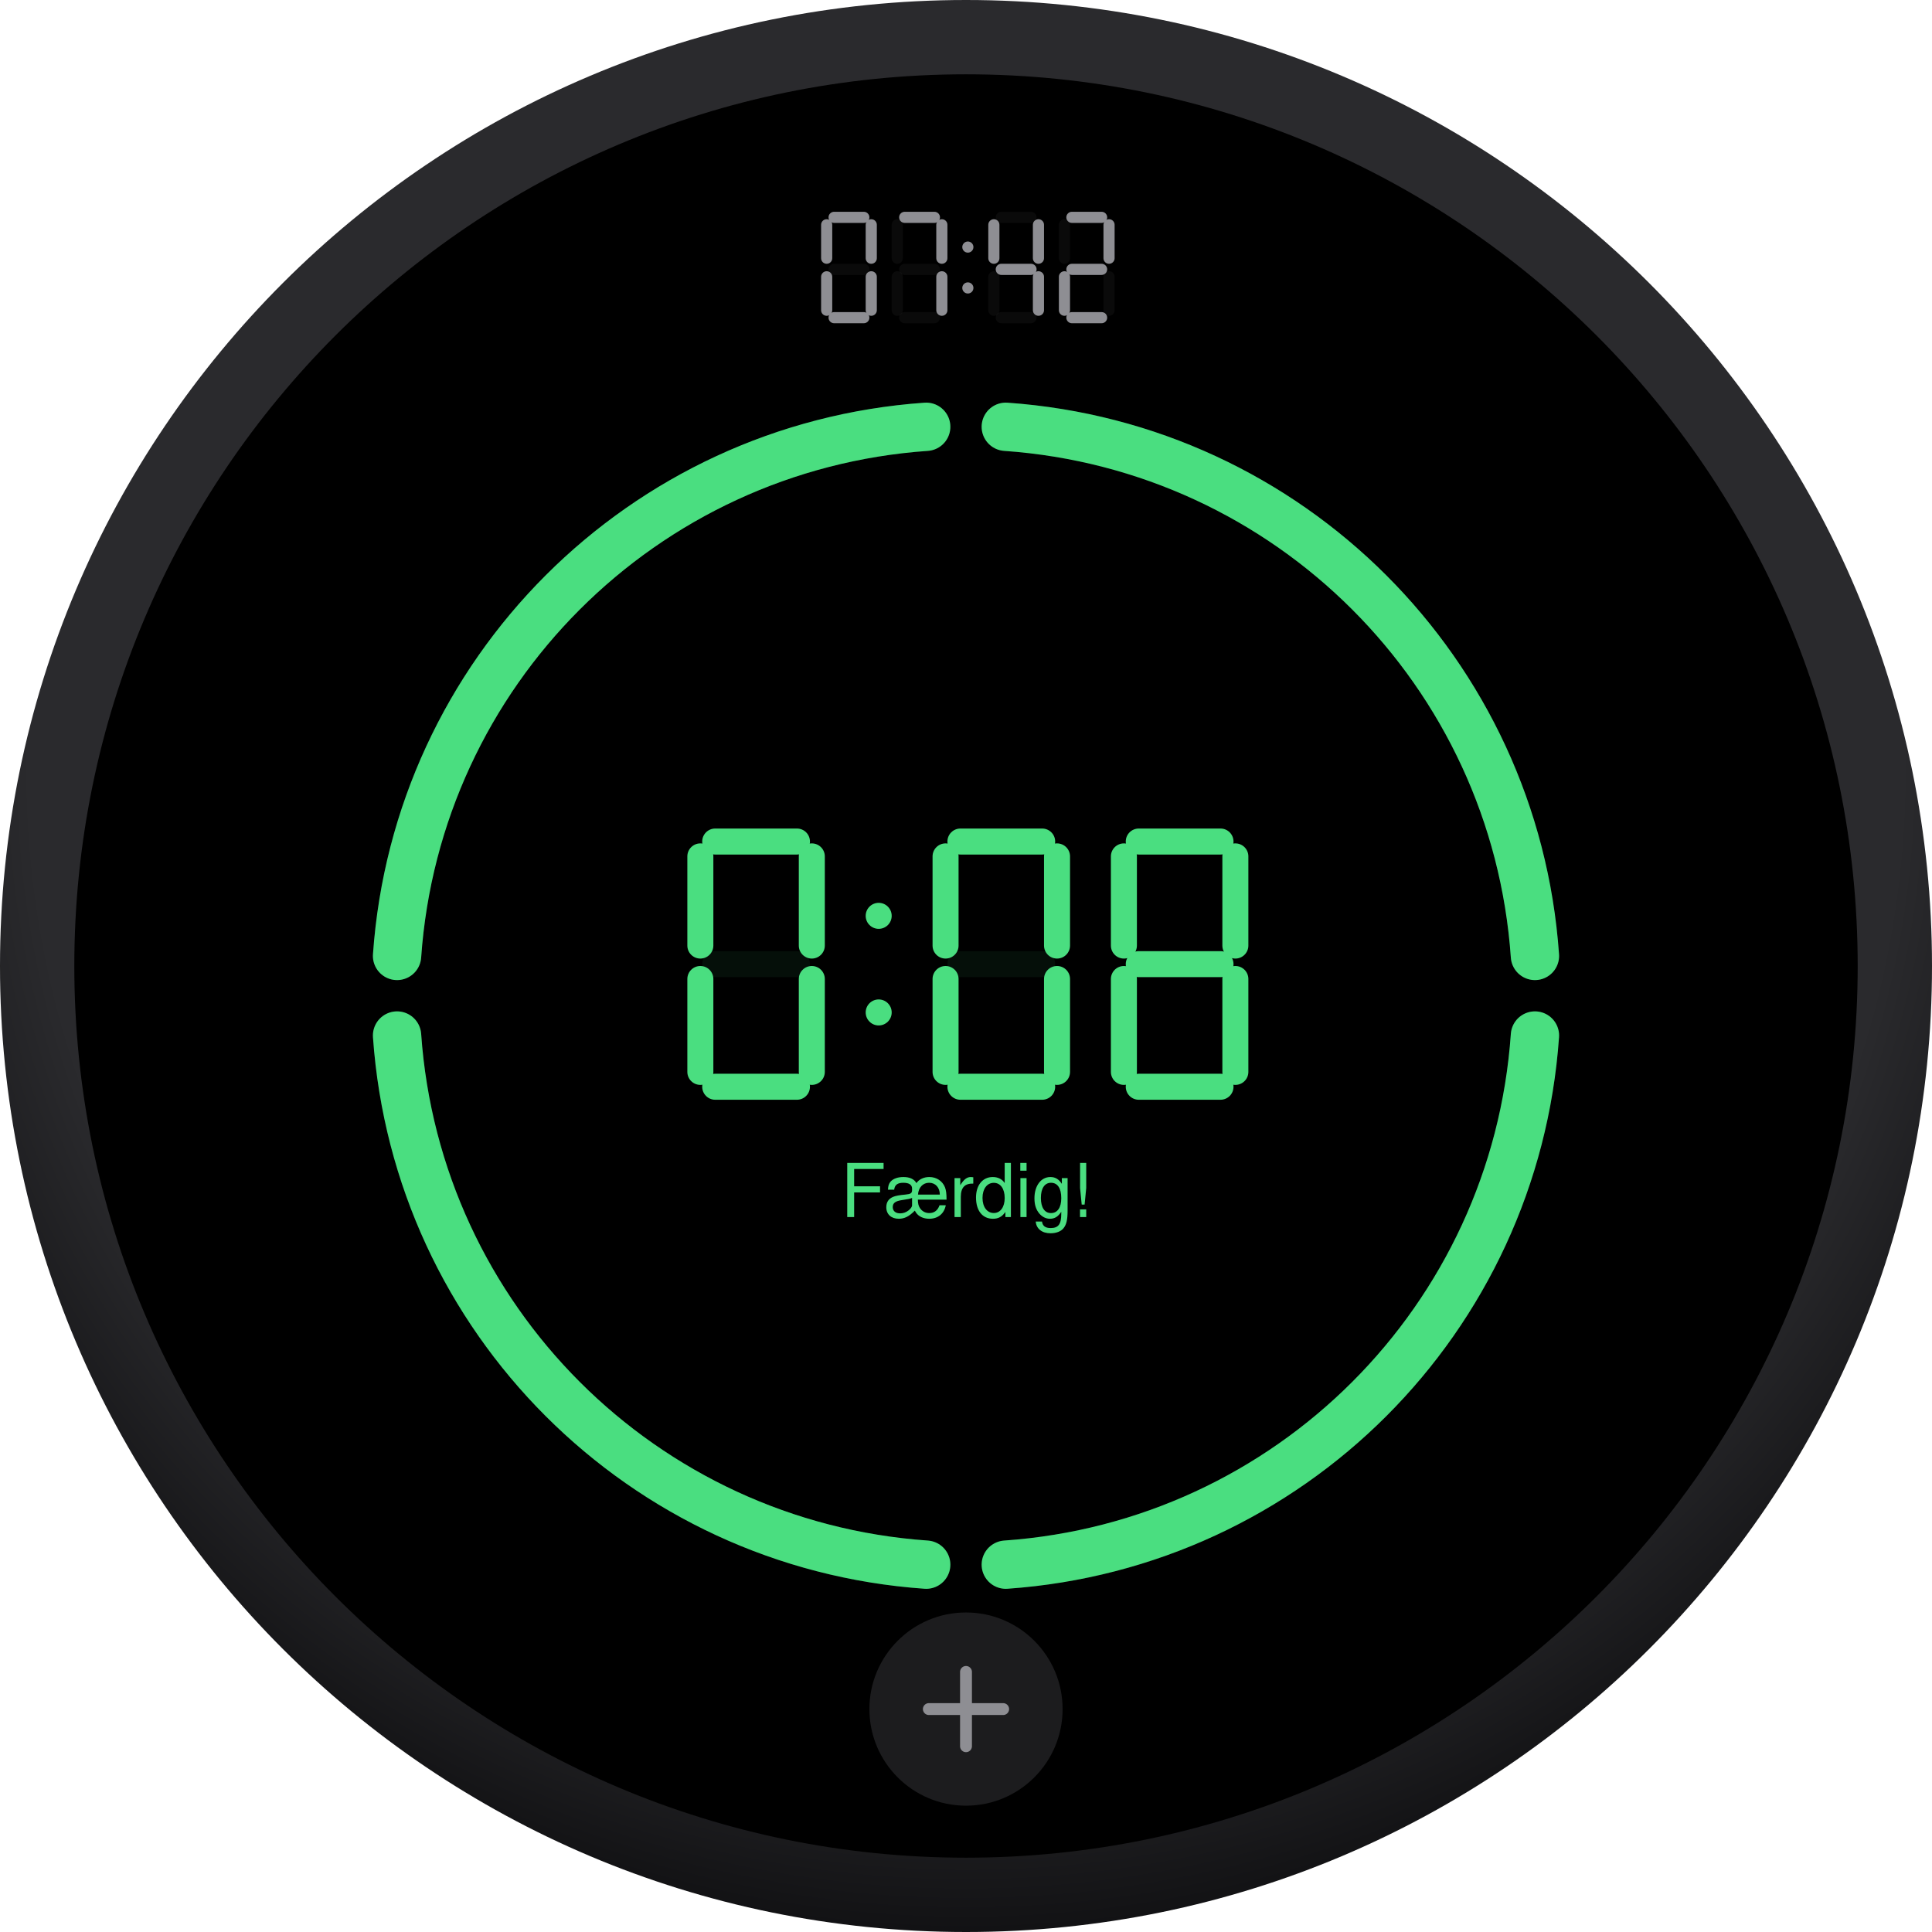
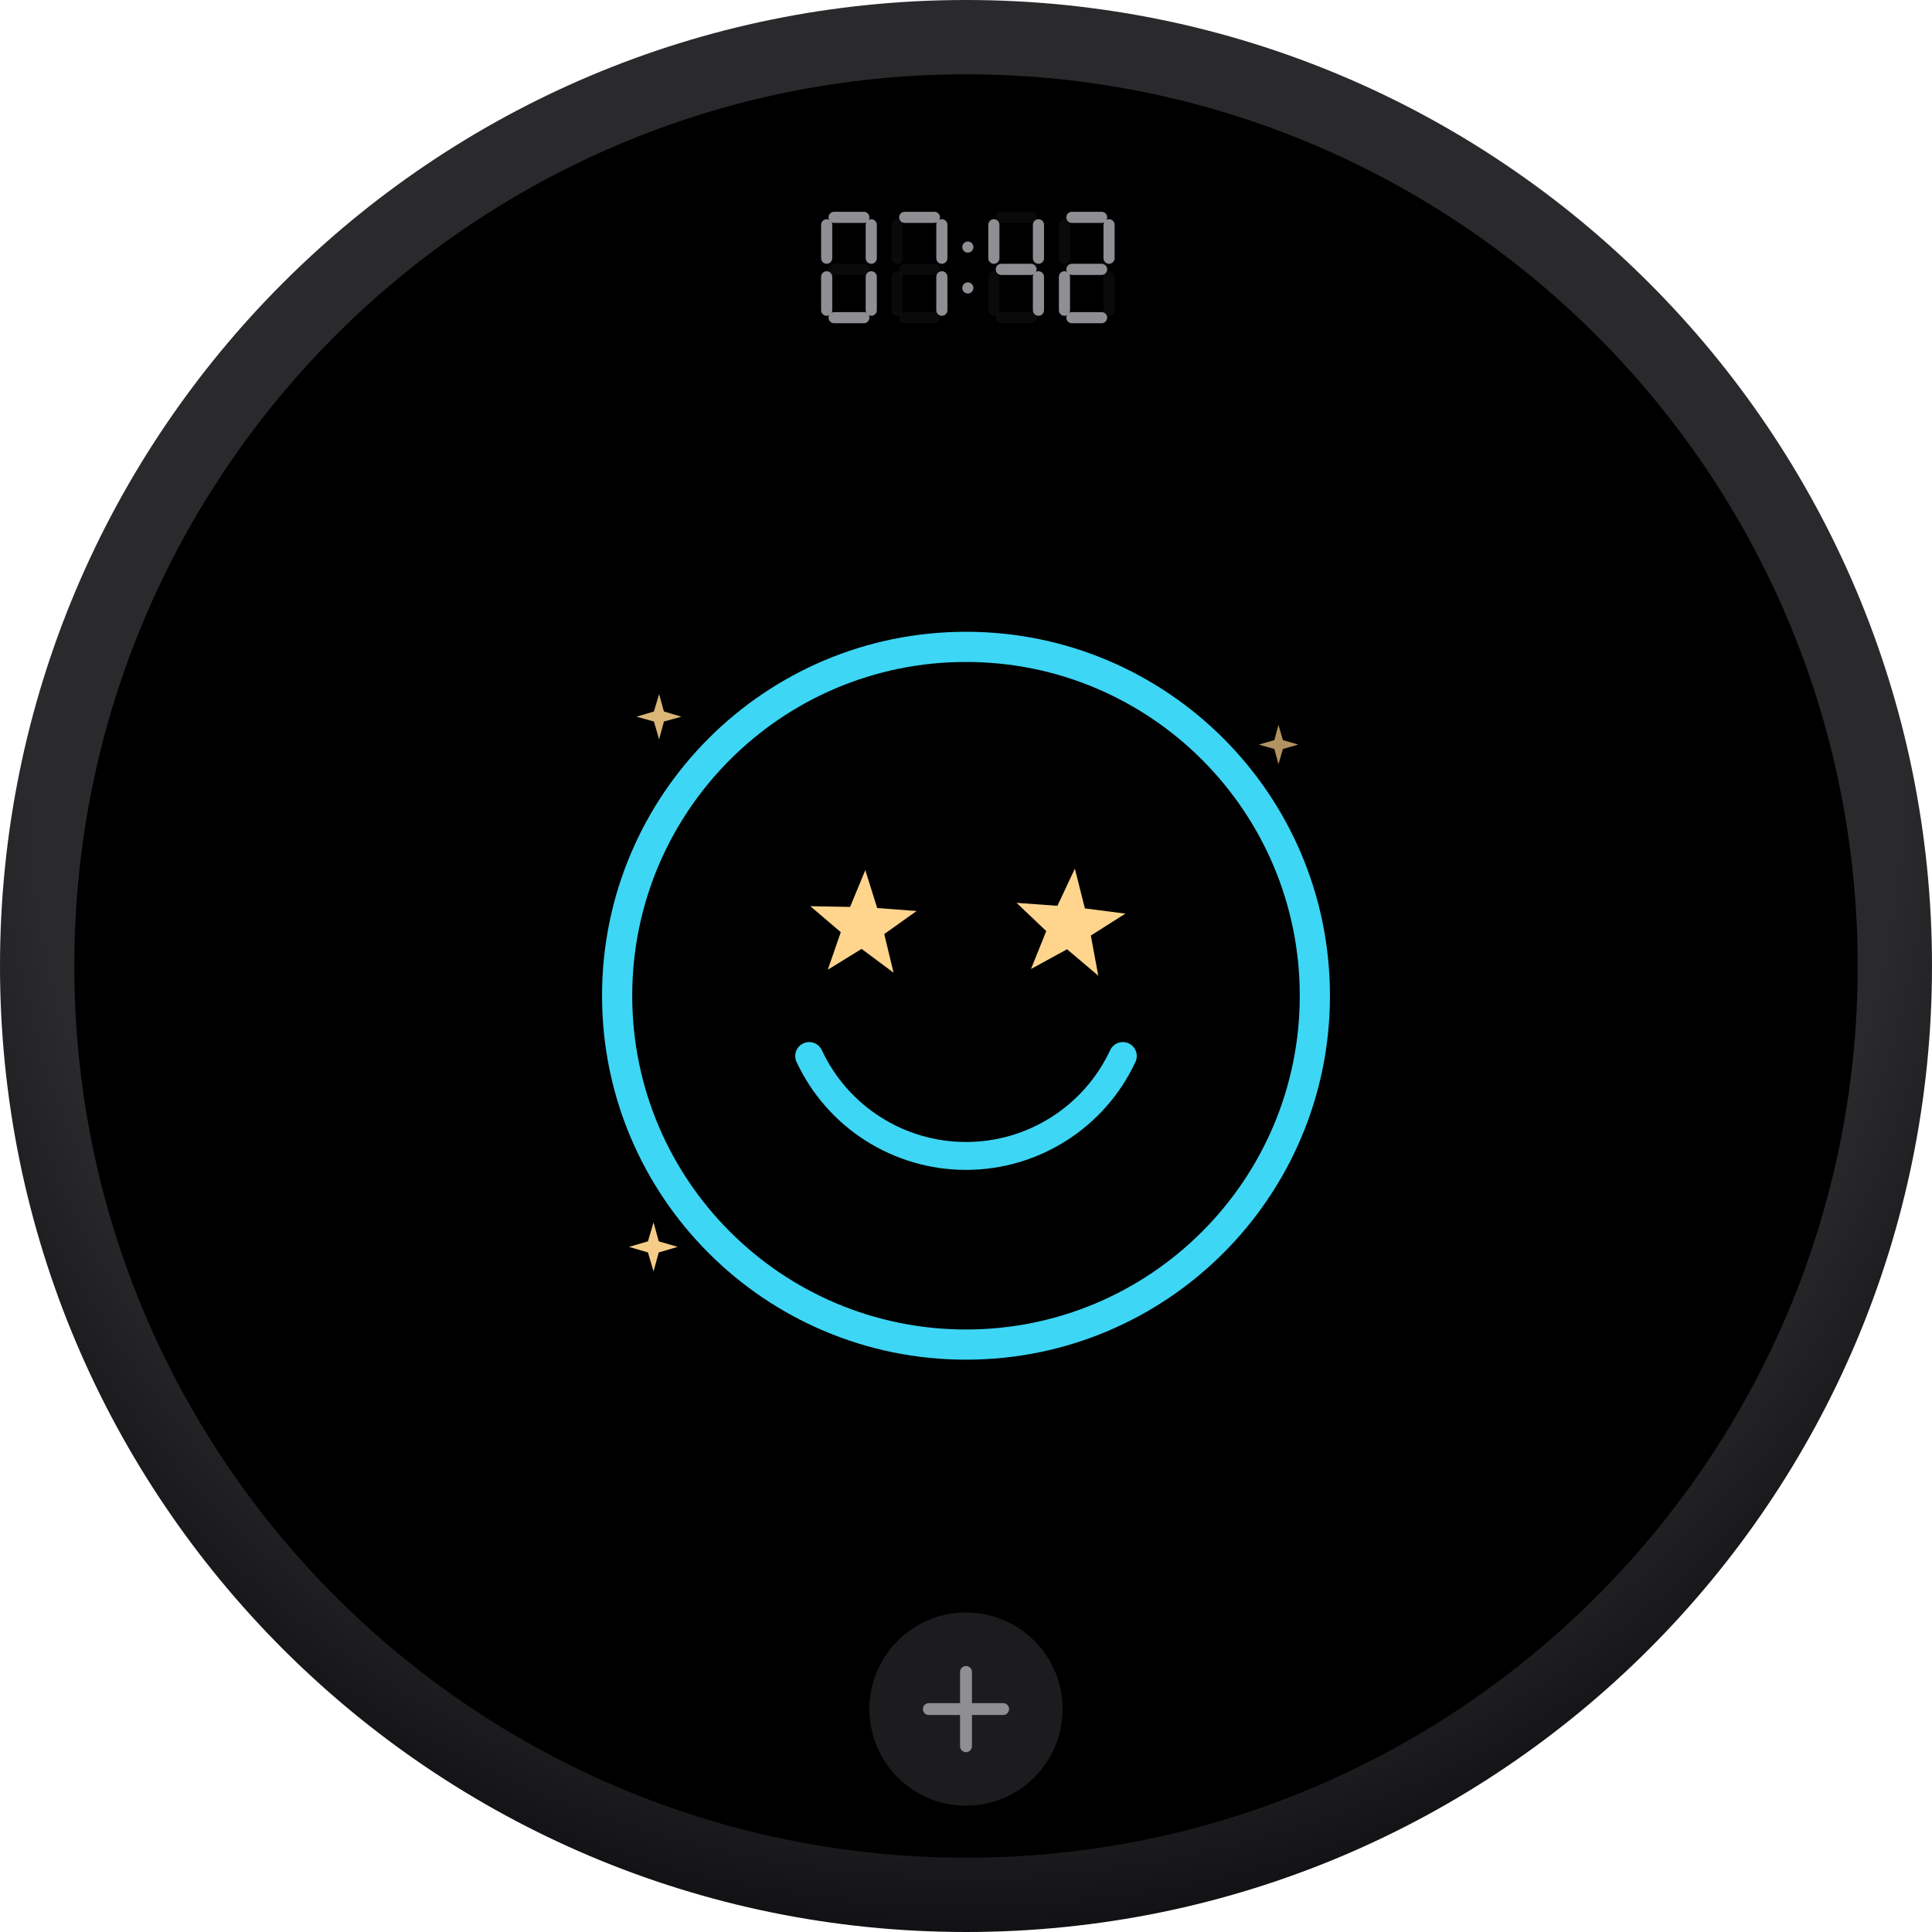
<svg xmlns="http://www.w3.org/2000/svg" width="520" height="520" viewBox="0 0 520 520">
  <defs>
    <clipPath id="screen">
      <circle cx="240" cy="240" r="240" />
    </clipPath>
    <radialGradient id="bezel" cx="50%" cy="40%" r="60%">
      <stop offset="80%" stop-color="#2A2A2D" />
      <stop offset="100%" stop-color="#111113" />
    </radialGradient>
  </defs>
  <circle cx="260" cy="260" r="260" fill="url(#bezel)" />
  <g transform="translate(20 20)" clip-path="url(#screen)">
    <rect width="480" height="480" fill="#000" />
    <rect x="203" y="37" width="11" height="3" rx="1.5" fill="#8e8e93" fill-opacity="1.000" />
    <rect x="213" y="39" width="3" height="12" rx="1.5" fill="#8e8e93" fill-opacity="1.000" />
    <rect x="213" y="53" width="3" height="12" rx="1.5" fill="#8e8e93" fill-opacity="1.000" />
    <rect x="203" y="64" width="11" height="3" rx="1.5" fill="#8e8e93" fill-opacity="1.000" />
    <rect x="201" y="53" width="3" height="12" rx="1.5" fill="#8e8e93" fill-opacity="1.000" />
    <rect x="201" y="39" width="3" height="12" rx="1.5" fill="#8e8e93" fill-opacity="1.000" />
    <rect x="203" y="51" width="11" height="3" rx="1.5" fill="#8e8e93" fill-opacity="0.071" />
    <rect x="222" y="37" width="11" height="3" rx="1.5" fill="#8e8e93" fill-opacity="1.000" />
    <rect x="232" y="39" width="3" height="12" rx="1.5" fill="#8e8e93" fill-opacity="1.000" />
    <rect x="232" y="53" width="3" height="12" rx="1.5" fill="#8e8e93" fill-opacity="1.000" />
    <rect x="222" y="64" width="11" height="3" rx="1.5" fill="#8e8e93" fill-opacity="0.071" />
    <rect x="220" y="53" width="3" height="12" rx="1.5" fill="#8e8e93" fill-opacity="0.071" />
    <rect x="220" y="39" width="3" height="12" rx="1.5" fill="#8e8e93" fill-opacity="0.071" />
    <rect x="222" y="51" width="11" height="3" rx="1.5" fill="#8e8e93" fill-opacity="0.071" />
    <rect x="239" y="45" width="3" height="3" rx="1.5" fill="#8e8e93" fill-opacity="1.000" />
    <rect x="239" y="56" width="3" height="3" rx="1.5" fill="#8e8e93" fill-opacity="1.000" />
    <rect x="248" y="37" width="11" height="3" rx="1.5" fill="#8e8e93" fill-opacity="0.071" />
    <rect x="258" y="39" width="3" height="12" rx="1.5" fill="#8e8e93" fill-opacity="1.000" />
    <rect x="258" y="53" width="3" height="12" rx="1.5" fill="#8e8e93" fill-opacity="1.000" />
    <rect x="248" y="64" width="11" height="3" rx="1.5" fill="#8e8e93" fill-opacity="0.071" />
    <rect x="246" y="53" width="3" height="12" rx="1.5" fill="#8e8e93" fill-opacity="0.071" />
    <rect x="246" y="39" width="3" height="12" rx="1.5" fill="#8e8e93" fill-opacity="1.000" />
    <rect x="248" y="51" width="11" height="3" rx="1.5" fill="#8e8e93" fill-opacity="1.000" />
    <rect x="267" y="37" width="11" height="3" rx="1.5" fill="#8e8e93" fill-opacity="1.000" />
    <rect x="277" y="39" width="3" height="12" rx="1.5" fill="#8e8e93" fill-opacity="1.000" />
    <rect x="277" y="53" width="3" height="12" rx="1.5" fill="#8e8e93" fill-opacity="0.071" />
    <rect x="267" y="64" width="11" height="3" rx="1.5" fill="#8e8e93" fill-opacity="1.000" />
    <rect x="265" y="53" width="3" height="12" rx="1.5" fill="#8e8e93" fill-opacity="1.000" />
    <rect x="265" y="39" width="3" height="12" rx="1.5" fill="#8e8e93" fill-opacity="0.071" />
    <rect x="267" y="51" width="11" height="3" rx="1.5" fill="#8e8e93" fill-opacity="1.000" />
-     <path d="M250.71 94.87 A153.5 153.5 0 0 1 393.13 237.29" fill="none" stroke="#4ADE80" stroke-opacity="0.157" stroke-width="13" stroke-linecap="round" />
-     <path d="M250.71 94.87 A153.5 153.5 0 0 1 393.13 237.29" fill="none" stroke="#4ADE80" stroke-opacity="1.000" stroke-width="13" stroke-linecap="round" />
-     <path d="M393.13 258.71 A153.5 153.5 0 0 1 250.71 401.13" fill="none" stroke="#4ADE80" stroke-opacity="0.157" stroke-width="13" stroke-linecap="round" />
-     <path d="M393.13 258.71 A153.5 153.5 0 0 1 250.71 401.13" fill="none" stroke="#4ADE80" stroke-opacity="1.000" stroke-width="13" stroke-linecap="round" />
-     <path d="M229.29 401.13 A153.5 153.5 0 0 1 86.87 258.71" fill="none" stroke="#4ADE80" stroke-opacity="0.157" stroke-width="13" stroke-linecap="round" />
-     <path d="M229.29 401.13 A153.5 153.5 0 0 1 86.87 258.71" fill="none" stroke="#4ADE80" stroke-opacity="1.000" stroke-width="13" stroke-linecap="round" />
-     <path d="M86.87 237.29 A153.5 153.5 0 0 1 229.29 94.87" fill="none" stroke="#4ADE80" stroke-opacity="0.157" stroke-width="13" stroke-linecap="round" />
-     <path d="M86.87 237.29 A153.5 153.5 0 0 1 229.29 94.87" fill="none" stroke="#4ADE80" stroke-opacity="1.000" stroke-width="13" stroke-linecap="round" />
-     <rect x="169" y="203" width="29" height="7" rx="3.5" fill="#4ADE80" fill-opacity="1.000" />
-     <rect x="195" y="207" width="7" height="31" rx="3.5" fill="#4ADE80" fill-opacity="1.000" />
-     <rect x="195" y="240" width="7" height="32" rx="3.5" fill="#4ADE80" fill-opacity="1.000" />
-     <rect x="169" y="269" width="29" height="7" rx="3.5" fill="#4ADE80" fill-opacity="1.000" />
-     <rect x="165" y="240" width="7" height="32" rx="3.5" fill="#4ADE80" fill-opacity="1.000" />
-     <rect x="165" y="207" width="7" height="31" rx="3.5" fill="#4ADE80" fill-opacity="1.000" />
-     <rect x="169" y="236" width="29" height="7" rx="3.5" fill="#4ADE80" fill-opacity="0.071" />
-     <rect x="213" y="223" width="7" height="7" rx="3.5" fill="#4ADE80" fill-opacity="1.000" />
-     <rect x="213" y="249" width="7" height="7" rx="3.5" fill="#4ADE80" fill-opacity="1.000" />
-     <rect x="235" y="203" width="29" height="7" rx="3.5" fill="#4ADE80" fill-opacity="1.000" />
-     <rect x="261" y="207" width="7" height="31" rx="3.5" fill="#4ADE80" fill-opacity="1.000" />
-     <rect x="261" y="240" width="7" height="32" rx="3.5" fill="#4ADE80" fill-opacity="1.000" />
-     <rect x="235" y="269" width="29" height="7" rx="3.5" fill="#4ADE80" fill-opacity="1.000" />
-     <rect x="231" y="240" width="7" height="32" rx="3.5" fill="#4ADE80" fill-opacity="1.000" />
-     <rect x="231" y="207" width="7" height="31" rx="3.5" fill="#4ADE80" fill-opacity="1.000" />
-     <rect x="235" y="236" width="29" height="7" rx="3.5" fill="#4ADE80" fill-opacity="0.071" />
-     <rect x="283" y="203" width="29" height="7" rx="3.5" fill="#4ADE80" fill-opacity="1.000" />
-     <rect x="309" y="207" width="7" height="31" rx="3.5" fill="#4ADE80" fill-opacity="1.000" />
-     <rect x="309" y="240" width="7" height="32" rx="3.5" fill="#4ADE80" fill-opacity="1.000" />
-     <rect x="283" y="269" width="29" height="7" rx="3.5" fill="#4ADE80" fill-opacity="1.000" />
-     <rect x="279" y="240" width="7" height="32" rx="3.5" fill="#4ADE80" fill-opacity="1.000" />
-     <rect x="279" y="207" width="7" height="31" rx="3.5" fill="#4ADE80" fill-opacity="1.000" />
-     <rect x="283" y="236" width="29" height="7" rx="3.5" fill="#4ADE80" fill-opacity="1.000" />
-     <text x="240" y="303" font-family="Montserrat, 'Segoe UI', Helvetica, Arial, sans-serif" font-size="20" font-weight="500" fill="#4ADE80" fill-opacity="1.000" text-anchor="middle" dominant-baseline="central">Færdig!</text>
+     <circle cx="240" cy="248" r="93.897" fill="none" stroke="#3DD6F5" stroke-opacity="1.000" stroke-width="8.125" />
+     <path d="M212.9 214.2L216.1 224.4L226.7 225.2L218.0 231.4L220.5 241.8L211.9 235.4L202.8 241.0L206.3 230.9L198.1 223.9L208.8 224.1Z" fill="#FFD58D" fill-opacity="1.000" />
+     <path d="M269.3 213.8L272.0 224.5L282.9 225.9L273.6 231.8L275.6 242.6L267.2 235.5L257.5 240.8L261.6 230.6L253.6 223.0L264.6 223.8Z" fill="#FFD58D" fill-opacity="1.000" />
+     <path d="M282.21 264.23 A46.573 46.573 0 0 1 197.79 264.23" fill="none" stroke="#3DD6F5" stroke-opacity="1.000" stroke-width="7.512" stroke-linecap="round" />
+     <path d="M157.4 166.8 L158.7 171.5 L163.4 172.9 L158.7 174.2 L157.4 179.0 L156.0 174.2 L151.3 172.9 L156.0 171.5Z" fill="#FFD58D" fill-opacity="0.854" />
+     <path d="M324.1 175.1 L325.3 179.2 L329.4 180.4 L325.3 181.6 L324.1 185.7 L323.0 181.6 L318.8 180.4 L323.0 179.2Z" fill="#FFD58D" fill-opacity="0.691" />
+     <path d="M155.9 309.0 L157.3 314.1 L162.4 315.6 L157.3 317.1 L155.9 322.2 L154.4 317.1 L149.3 315.6 L154.4 314.1Z" fill="#FFD58D" fill-opacity="0.962" />
    <circle cx="240" cy="440" r="26" fill="#1C1C1E" fill-opacity="1.000" />
    <path d="M230 440 H250 M240 430 V450" stroke="#8E8E93" stroke-opacity="1.000" stroke-width="3.2" stroke-linecap="round" />
  </g>
</svg>
